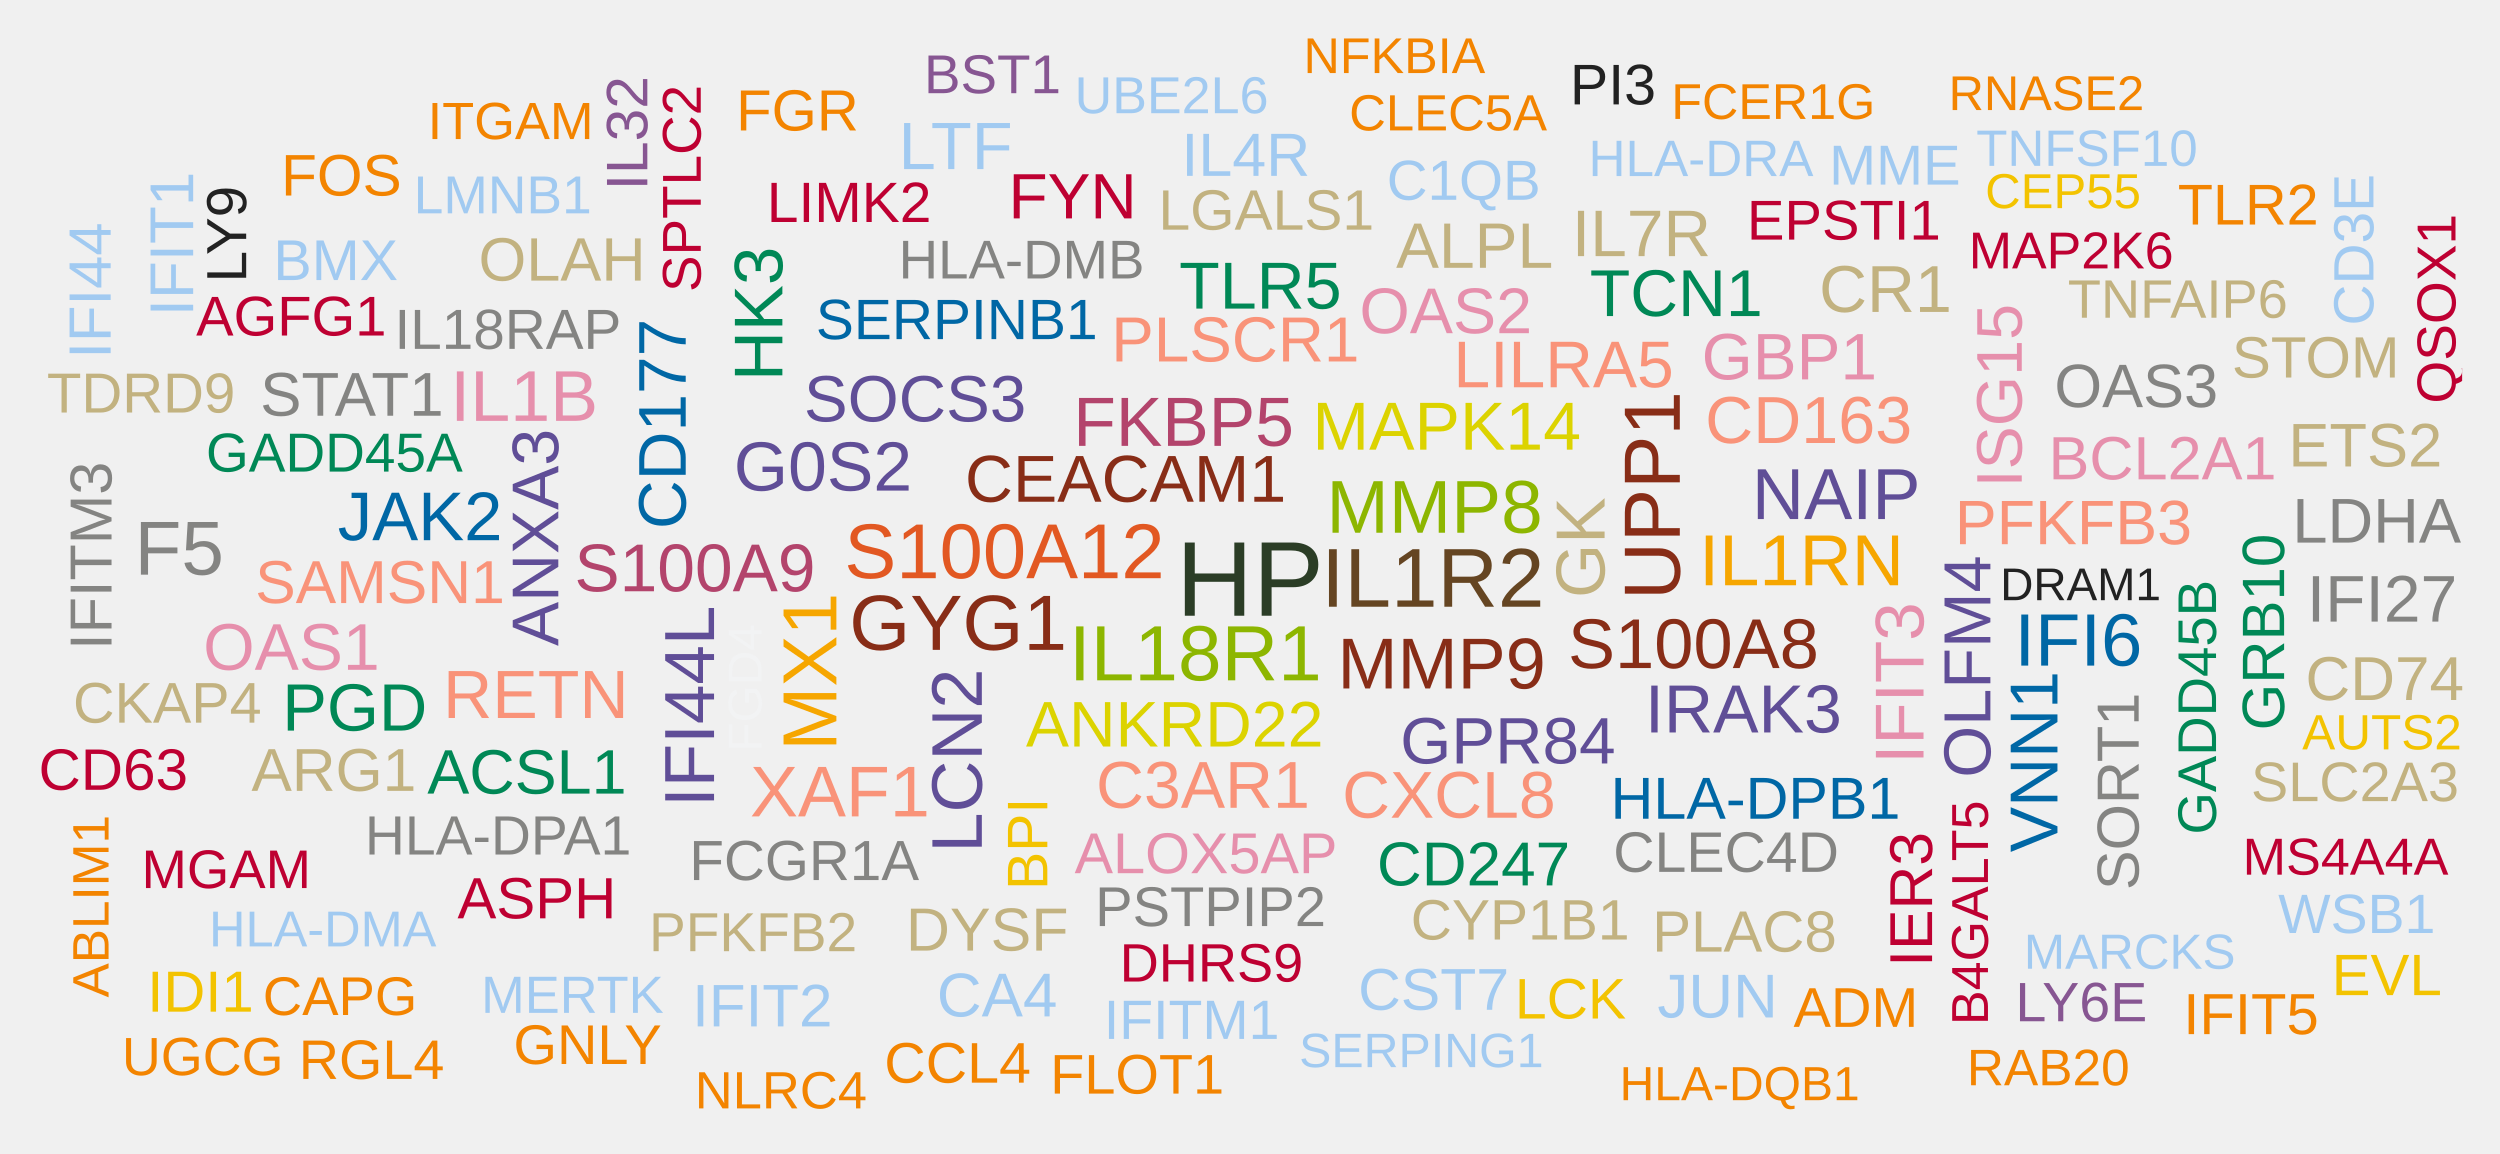
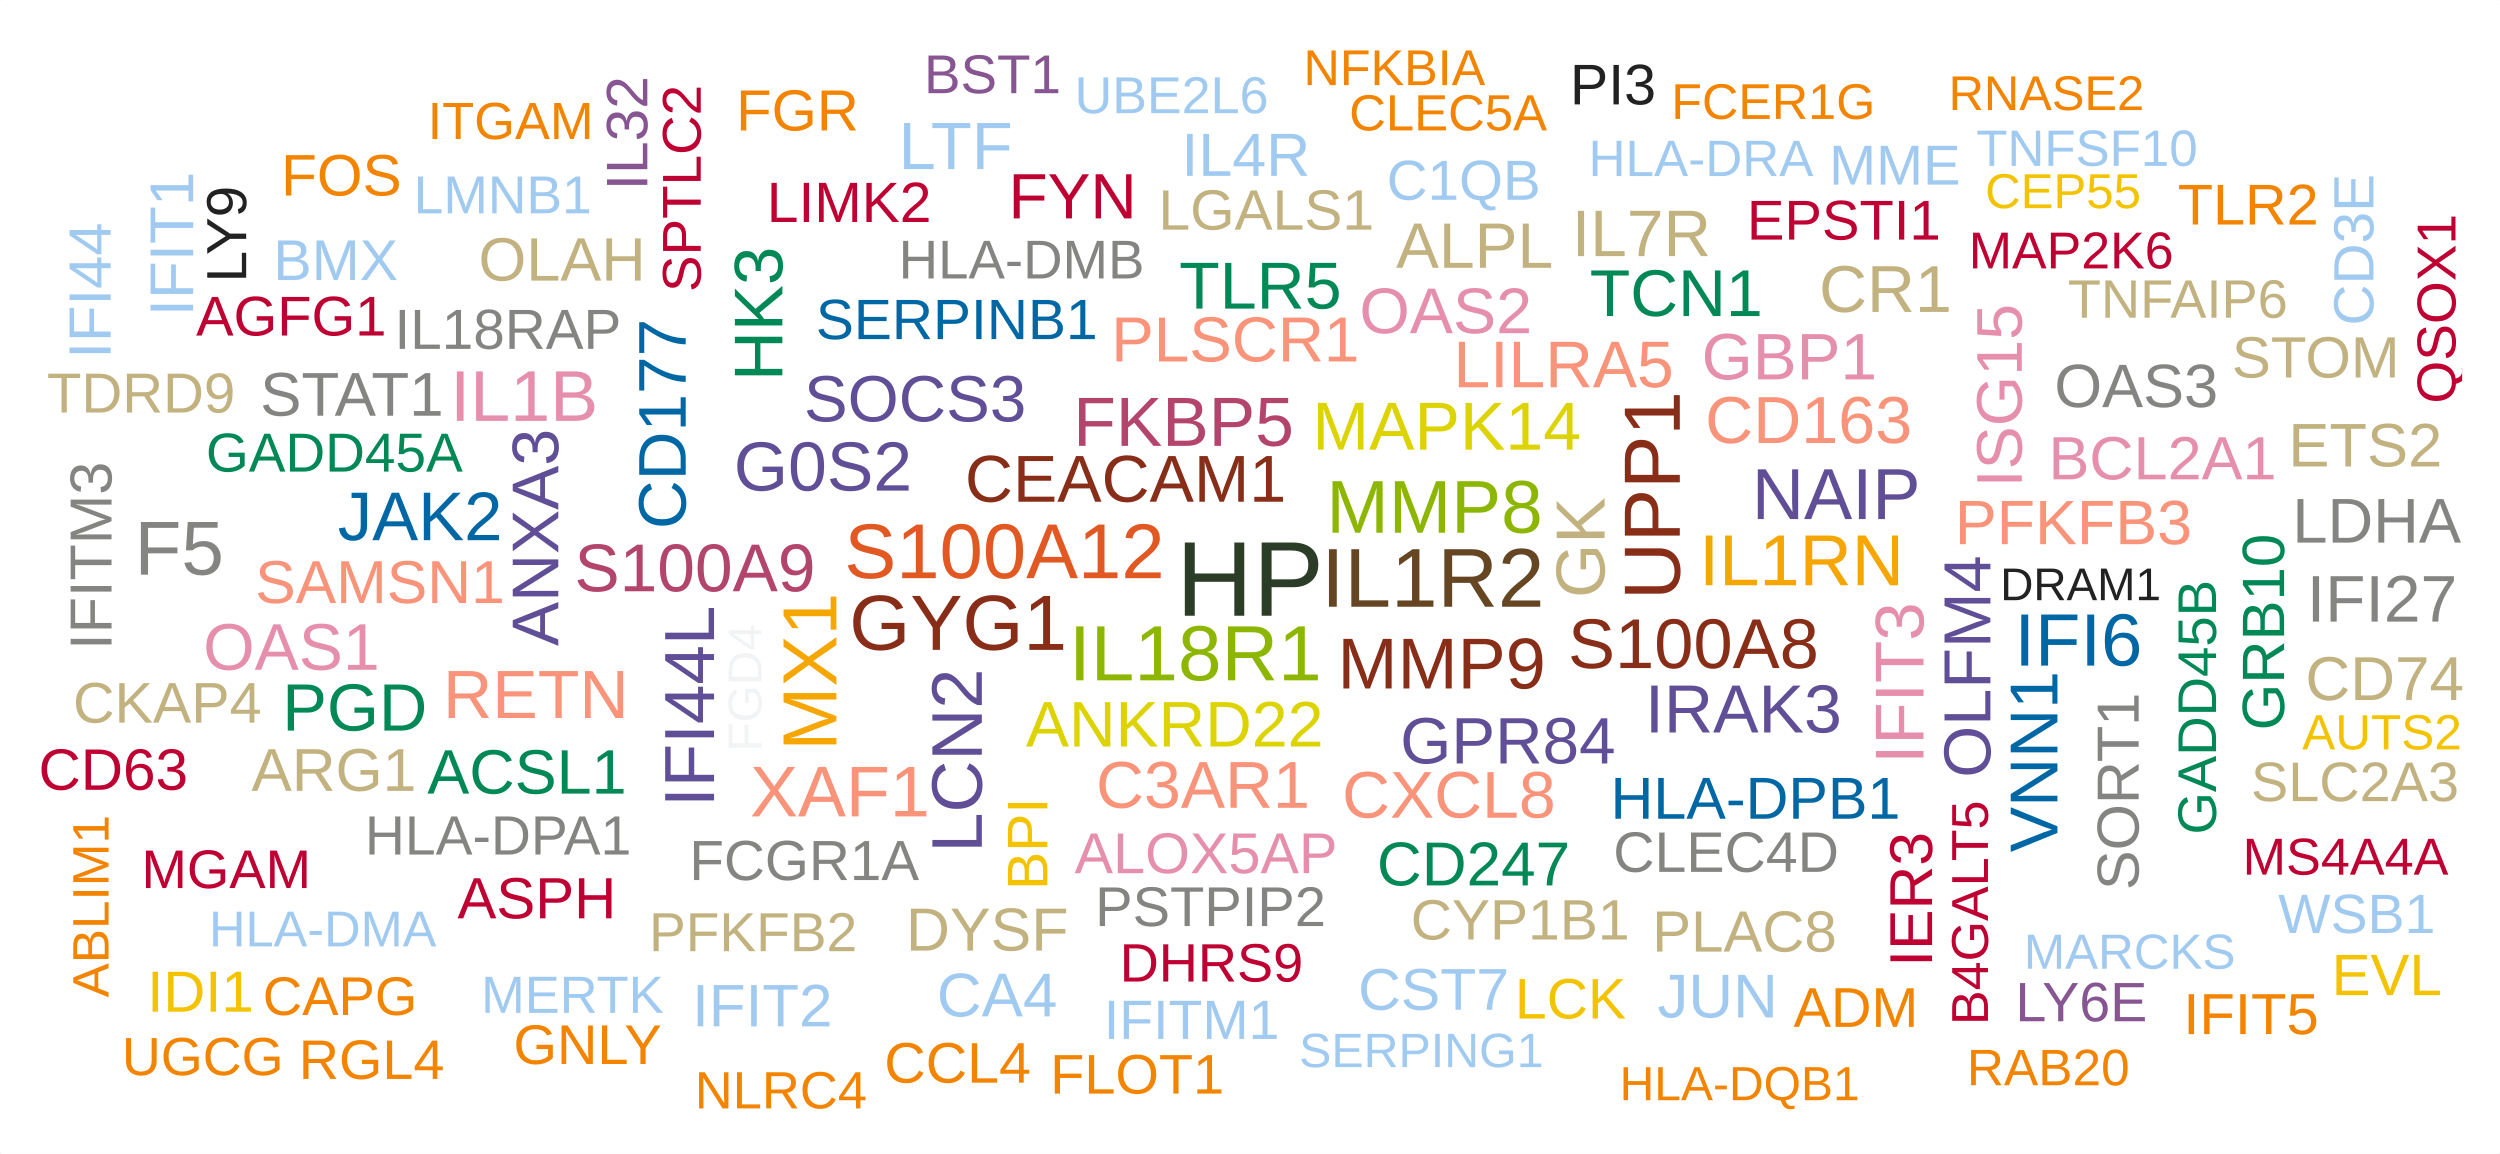
<svg xmlns="http://www.w3.org/2000/svg" class="svglite" width="936.00pt" height="432.00pt" viewBox="0 0 936.00 432.00" version="1.1" id="svg360">
  <defs id="defs4">
    <style type="text/css" id="style2">
    .svglite line, .svglite polyline, .svglite polygon, .svglite path, .svglite rect, .svglite circle {
      fill: none;
      stroke: #000000;
      stroke-linecap: round;
      stroke-linejoin: round;
      stroke-miterlimit: 10.00;
    }
    .svglite text {
      white-space: pre;
    }
  </style>
  </defs>
-   <rect width="100%" height="100%" style="stroke: none; fill: none;" id="rect6" />
  <defs id="defs11">
    <clipPath id="cpMC4wMHw5MzYuMDB8MC4wMHw0MzIuMDA=">
      <rect x="0.00" y="0.00" width="936.00" height="432.00" id="rect8" />
    </clipPath>
  </defs>
-   <g clip-path="url(#cpMC4wMHw5MzYuMDB8MC4wMHw0MzIuMDA=)" id="g13" />
  <defs id="defs18">
    <clipPath id="cpMTQuMTd8OTIxLjgzfDE0LjE3fDQxNy44Mw==">
      <rect x="14.17" y="14.17" width="907.65" height="403.65" id="rect15" />
    </clipPath>
  </defs>
+   <rect style="fill:#ffffff;stroke:none;stroke-width:0.75;stroke-linecap:square" id="rect1335" width="936" height="432" x="0" y="0" rx="0.709" />
  <g clip-path="url(#cpMTQuMTd8OTIxLjgzfDE0LjE3fDQxNy44Mw==)" id="g356">
    <text x="468.00" y="230.52" text-anchor="middle" style="font-size: 39.83px;fill: #2B3D26; font-family: &quot;Arial&quot;;" textLength="53.97px" lengthAdjust="spacingAndGlyphs" id="text20">HP</text>
    <text x="376.08" y="216.47" text-anchor="middle" style="font-size: 29.14px;fill: #E25822; font-family: &quot;Arial&quot;;" textLength="131.13px" lengthAdjust="spacingAndGlyphs" id="text22">S100A12</text>
    <text x="536.45" y="227.16" text-anchor="middle" style="font-size: 31.31px;fill: #654522; font-family: &quot;Arial&quot;;" textLength="88.24px" lengthAdjust="spacingAndGlyphs" id="text24">IL1R2</text>
    <text x="461.04" y="254.72" text-anchor="middle" style="font-size:29.35px;font-family:Arial;fill:#8db600" textLength="101.4" lengthAdjust="spacingAndGlyphs" id="text26" transform="translate(-13.5)">IL18R1</text>
    <text x="537.10" y="199.46" text-anchor="middle" style="font-size: 28.04px;fill: #8DB600; font-family: &quot;Arial&quot;;" textLength="83.11px" lengthAdjust="spacingAndGlyphs" id="text28">MMP8</text>
    <text x="421.42" y="187.85" text-anchor="middle" style="font-size: 24.88px;fill: #882D17; font-family: &quot;Arial&quot;;" textLength="121.34px" lengthAdjust="spacingAndGlyphs" id="text30">CEACAM1</text>
    <text x="358.73" y="243.30" text-anchor="middle" style="font-size: 29.33px;fill: #882D17; font-family: &quot;Arial&quot;;" textLength="80.55px" lengthAdjust="spacingAndGlyphs" id="text32">GYG1</text>
    <text x="545.75" y="257.76" text-anchor="middle" style="font-size:27px;font-family:Arial;fill:#882d17" textLength="80.01" lengthAdjust="spacingAndGlyphs" id="text34" transform="translate(-6)">MMP9</text>
    <text x="634.02" y="250.13" text-anchor="middle" style="font-size: 26.40px;fill: #882D17; font-family: &quot;Arial&quot;;" textLength="101.96px" lengthAdjust="spacingAndGlyphs" id="text36">S100A8</text>
    <text transform="translate(628.92,185.53) rotate(-90)" text-anchor="middle" style="font-size: 29.90px;fill: #882D17; font-family: &quot;Arial&quot;;" textLength="76.93px" lengthAdjust="spacingAndGlyphs" id="text38">UPP1</text>
    <text x="439.82" y="279.49" text-anchor="middle" style="font-size: 24.15px;fill: #DCD300; font-family: &quot;Arial&quot;;" textLength="116.49px" lengthAdjust="spacingAndGlyphs" id="text40">ANKRD22</text>
    <text x="541.66" y="168.37" text-anchor="middle" style="font-size: 25.49px;fill: #DCD300; font-family: &quot;Arial&quot;;" textLength="103.94px" lengthAdjust="spacingAndGlyphs" id="text42">MAPK14</text>
    <text x="443.14" y="166.93" text-anchor="middle" style="font-size: 26.07px;fill: #B3446C; font-family: &quot;Arial&quot;;" textLength="82.26px" lengthAdjust="spacingAndGlyphs" id="text44">FKBP5</text>
    <text x="269.2" y="221.38" text-anchor="middle" style="font-size:25.36px;font-family:Arial;fill:#b3446c" textLength="97.98" lengthAdjust="spacingAndGlyphs" id="text46" transform="translate(-9)">S100A9</text>
    <text x="674.49" y="219.12" text-anchor="middle" style="font-size: 27.06px;fill: #F6A600; font-family: &quot;Arial&quot;;" textLength="79.28px" lengthAdjust="spacingAndGlyphs" id="text48">IL1RN</text>
    <text transform="translate(313.14,251.51) rotate(-90)" text-anchor="middle" style="font-size: 28.75px;fill: #F6A600; font-family: &quot;Arial&quot;;" textLength="62.76px" lengthAdjust="spacingAndGlyphs" id="text50">MX1</text>
    <text transform="rotate(-90,205.12,-3.91)" text-anchor="middle" style="font-size:24.79px;font-family:Arial;fill:#604e97" textLength="85.2" lengthAdjust="spacingAndGlyphs" id="text52">ANXA3</text>
    <text x="311.12" y="180.67" text-anchor="middle" style="font-size:26.11px;font-family:Arial;fill:#604e97" textLength="70.03" lengthAdjust="spacingAndGlyphs" id="text54" transform="translate(-3,3)">G0S2</text>
    <text x="564.56" y="285.83" text-anchor="middle" style="font-size: 24.59px;fill: #604E97; font-family: &quot;Arial&quot;;" textLength="82.27px" lengthAdjust="spacingAndGlyphs" id="text56">GPR84</text>
    <text transform="translate(267.34,264.44) rotate(-90)" text-anchor="middle" style="font-size: 26.59px;fill: #604E97; font-family: &quot;Arial&quot;;" textLength="79.58px" lengthAdjust="spacingAndGlyphs" id="text58">IFI44L</text>
    <text x="652.74" y="274.24" text-anchor="middle" style="font-size: 25.51px;fill: #604E97; font-family: &quot;Arial&quot;;" textLength="74.61px" lengthAdjust="spacingAndGlyphs" id="text60">IRAK3</text>
    <text transform="translate(367.60,284.77) rotate(-90)" text-anchor="middle" style="font-size: 26.92px;fill: #604E97; font-family: &quot;Arial&quot;;" textLength="71.02px" lengthAdjust="spacingAndGlyphs" id="text62">LCN2</text>
    <text x="687.47" y="194.33" text-anchor="middle" style="font-size: 27.05px;fill: #604E97; font-family: &quot;Arial&quot;;" textLength="63.03px" lengthAdjust="spacingAndGlyphs" id="text64">NAIP</text>
    <text transform="translate(745.20,249.55) rotate(-90)" text-anchor="middle" style="font-size: 24.97px;fill: #604E97; font-family: &quot;Arial&quot;;" textLength="85.36px" lengthAdjust="spacingAndGlyphs" id="text66">OLFM4</text>
    <text x="342.62" y="157.78" text-anchor="middle" style="font-size: 24.56px;fill: #604E97; font-family: &quot;Arial&quot;;" textLength="83.28px" lengthAdjust="spacingAndGlyphs" id="text68">SOCS3</text>
    <text x="450.39" y="302.44" text-anchor="middle" style="font-size: 24.84px;fill: #F99379; font-family: &quot;Arial&quot;;" textLength="83.17px" lengthAdjust="spacingAndGlyphs" id="text70">C3AR1</text>
    <text x="677.17" y="165.86" text-anchor="middle" style="font-size: 24.90px;fill: #F99379; font-family: &quot;Arial&quot;;" textLength="84.05px" lengthAdjust="spacingAndGlyphs" id="text72">CD163</text>
    <text x="542.48" y="306.15" text-anchor="middle" style="font-size: 24.80px;fill: #F99379; font-family: &quot;Arial&quot;;" textLength="79.40px" lengthAdjust="spacingAndGlyphs" id="text74">CXCL8</text>
    <text x="585.40" y="144.98" text-anchor="middle" style="font-size: 24.73px;fill: #F99379; font-family: &quot;Arial&quot;;" textLength="83.64px" lengthAdjust="spacingAndGlyphs" id="text76">LILRA5</text>
    <text x="776.30" y="203.75" text-anchor="middle" style="font-size: 23.50px;fill: #F99379; font-family: &quot;Arial&quot;;" textLength="87.63px" lengthAdjust="spacingAndGlyphs" id="text78">PFKFB3</text>
    <text x="462.51" y="135.32" text-anchor="middle" style="font-size: 23.88px;fill: #F99379; font-family: &quot;Arial&quot;;" textLength="91.30px" lengthAdjust="spacingAndGlyphs" id="text80">PLSCR1</text>
    <text x="200.62" y="268.81" text-anchor="middle" style="font-size: 25.53px;fill: #F99379; font-family: &quot;Arial&quot;;" textLength="68.57px" lengthAdjust="spacingAndGlyphs" id="text82">RETN</text>
    <text x="142.28" y="225.79" text-anchor="middle" style="font-size: 22.73px;fill: #F99379; font-family: &quot;Arial&quot;;" textLength="95.85px" lengthAdjust="spacingAndGlyphs" id="text84">SAMSN1</text>
    <text x="314.47" y="305.65" text-anchor="middle" style="font-size: 26.92px;fill: #F99379; font-family: &quot;Arial&quot;;" textLength="69.47px" lengthAdjust="spacingAndGlyphs" id="text86">XAF1</text>
    <text transform="translate(256.73,158.73) rotate(-90)" text-anchor="middle" style="font-size: 25.29px;fill: #0067A5; font-family: &quot;Arial&quot;;" textLength="85.38px" lengthAdjust="spacingAndGlyphs" id="text88">CD177</text>
    <text x="657.26" y="306.53" text-anchor="middle" style="font-size: 22.19px;fill: #0067A5; font-family: &quot;Arial&quot;;" textLength="112.07px" lengthAdjust="spacingAndGlyphs" id="text90">HLA-DPB1</text>
    <text x="778.15" y="249.21" text-anchor="middle" style="font-size: 27.80px;fill: #0067A5; font-family: &quot;Arial&quot;;" textLength="50.05px" lengthAdjust="spacingAndGlyphs" id="text92">IFI6</text>
    <text x="157.29" y="202.24" text-anchor="middle" style="font-size: 25.80px;fill: #0067A5; font-family: &quot;Arial&quot;;" textLength="58.14px" lengthAdjust="spacingAndGlyphs" id="text94">JAK2</text>
    <text x="365.71" y="125.47" text-anchor="middle" style="font-size:21.33px;font-family:Arial;fill:#0067a5" textLength="105.14" lengthAdjust="spacingAndGlyphs" id="text96" transform="translate(-7.5,1.5)">SERPINB1</text>
    <text transform="translate(770.31,285.17) rotate(-90)" text-anchor="middle" style="font-size: 25.43px;fill: #0067A5; font-family: &quot;Arial&quot;;" textLength="71.60px" lengthAdjust="spacingAndGlyphs" id="text98">VNN1</text>
    <text x="451.53" y="326.93" text-anchor="middle" style="font-size: 21.59px;fill: #E68FAC; font-family: &quot;Arial&quot;;" textLength="97.90px" lengthAdjust="spacingAndGlyphs" id="text100">ALOX5AP</text>
    <text x="809.65" y="179.47" text-anchor="middle" style="font-size: 22.92px;fill: #E68FAC; font-family: &quot;Arial&quot;;" textLength="88.87px" lengthAdjust="spacingAndGlyphs" id="text102">BCL2A1</text>
    <text x="669.93" y="142.04" text-anchor="middle" style="font-size: 24.61px;fill: #E68FAC; font-family: &quot;Arial&quot;;" textLength="66.46px" lengthAdjust="spacingAndGlyphs" id="text104">GBP1</text>
    <text transform="rotate(-90,487.955,-232.215)" text-anchor="middle" style="font-size:25.93px;font-family:Arial;fill:#e68fac" textLength="62.52" lengthAdjust="spacingAndGlyphs" id="text106">IFIT3</text>
    <text x="196.25" y="157.56" text-anchor="middle" style="font-size: 26.92px;fill: #E68FAC; font-family: &quot;Arial&quot;;" textLength="58.51px" lengthAdjust="spacingAndGlyphs" id="text108">IL1B</text>
    <text transform="translate(756.95,148.13) rotate(-90)" text-anchor="middle" style="font-size: 24.24px;fill: #E68FAC; font-family: &quot;Arial&quot;;" textLength="72.16px" lengthAdjust="spacingAndGlyphs" id="text110">ISG15</text>
    <text x="109.12" y="250.78" text-anchor="middle" style="font-size: 24.77px;fill: #E68FAC; font-family: &quot;Arial&quot;;" textLength="67.49px" lengthAdjust="spacingAndGlyphs" id="text112">OAS1</text>
    <text x="541.30" y="124.75" text-anchor="middle" style="font-size: 24.23px;fill: #E68FAC; font-family: &quot;Arial&quot;;" textLength="65.99px" lengthAdjust="spacingAndGlyphs" id="text114">OAS2</text>
    <text x="197.29" y="297.13" text-anchor="middle" style="font-size: 23.54px;fill: #008856; font-family: &quot;Arial&quot;;" textLength="75.13px" lengthAdjust="spacingAndGlyphs" id="text116">ACSL1</text>
    <text x="551.69" y="331.49" text-anchor="middle" style="font-size: 23.24px;fill: #008856; font-family: &quot;Arial&quot;;" textLength="78.46px" lengthAdjust="spacingAndGlyphs" id="text118">CD247</text>
    <text x="129.68" y="176.56" text-anchor="middle" style="font-size:20.59px;font-family:Arial;fill:#008856" textLength="101.97" lengthAdjust="spacingAndGlyphs" id="text120" transform="translate(-4.5)">GADD45A</text>
    <text transform="translate(829.68,264.79) rotate(-90)" text-anchor="middle" style="font-size: 20.42px;fill: #008856; font-family: &quot;Arial&quot;;" textLength="101.23px" lengthAdjust="spacingAndGlyphs" id="text122">GADD45B</text>
    <text transform="translate(855.17,236.65) rotate(-90)" text-anchor="middle" style="font-size: 22.44px;fill: #008856; font-family: &quot;Arial&quot;;" textLength="76.92px" lengthAdjust="spacingAndGlyphs" id="text124">GRB10</text>
    <text transform="translate(292.92,117.50) rotate(-90)" text-anchor="middle" style="font-size: 25.85px;fill: #008856; font-family: &quot;Arial&quot;;" textLength="52.82px" lengthAdjust="spacingAndGlyphs" id="text126">HK3</text>
    <text x="132.83" y="273.53" text-anchor="middle" style="font-size: 25.05px;fill: #008856; font-family: &quot;Arial&quot;;" textLength="53.81px" lengthAdjust="spacingAndGlyphs" id="text128">PGD</text>
    <text x="627.59" y="118.33" text-anchor="middle" style="font-size: 24.80px;fill: #008856; font-family: &quot;Arial&quot;;" textLength="65.33px" lengthAdjust="spacingAndGlyphs" id="text130">TCN1</text>
    <text x="471.88" y="115.53" text-anchor="middle" style="font-size: 24.87px;fill: #008856; font-family: &quot;Arial&quot;;" textLength="62.13px" lengthAdjust="spacingAndGlyphs" id="text132">TLR5</text>
    <text x="646.25" y="326.43" text-anchor="middle" style="font-size: 21.42px;fill: #848482; font-family: &quot;Arial&quot;;" textLength="85.44px" lengthAdjust="spacingAndGlyphs" id="text134">CLEC4D</text>
    <text x="67.12" y="215.15" text-anchor="middle" style="font-size: 28.64px;fill: #848482; font-family: &quot;Arial&quot;;" textLength="34.70px" lengthAdjust="spacingAndGlyphs" id="text136">F5</text>
    <text x="301.11" y="329.50" text-anchor="middle" style="font-size: 21.21px;fill: #848482; font-family: &quot;Arial&quot;;" textLength="86.16px" lengthAdjust="spacingAndGlyphs" id="text138">FCGR1A</text>
    <text x="382.47" y="104.26" text-anchor="middle" style="font-size: 20.45px;fill: #848482; font-family: &quot;Arial&quot;;" textLength="95.60px" lengthAdjust="spacingAndGlyphs" id="text140">HLA-DMB</text>
    <text x="186.50" y="319.94" text-anchor="middle" style="font-size: 20.71px;fill: #848482; font-family: &quot;Arial&quot;;" textLength="103.18px" lengthAdjust="spacingAndGlyphs" id="text142">HLA-DPA1</text>
    <text x="891.83" y="232.73" text-anchor="middle" style="font-size: 24.72px;fill: #848482; font-family: &quot;Arial&quot;;" textLength="60.22px" lengthAdjust="spacingAndGlyphs" id="text144">IFI27</text>
    <text transform="rotate(-90,124.92,83.16)" text-anchor="middle" style="font-size:22.25px;font-family:Arial;fill:#848482" textLength="72.81" lengthAdjust="spacingAndGlyphs" id="text146">IFITM3</text>
    <text x="190.16" y="130.62" text-anchor="middle" style="font-size: 21.22px;fill: #848482; font-family: &quot;Arial&quot;;" textLength="86.28px" lengthAdjust="spacingAndGlyphs" id="text148">IL18RAP</text>
    <text x="889.83" y="203.14" text-anchor="middle" style="font-size: 23.68px;fill: #848482; font-family: &quot;Arial&quot;;" textLength="65.41px" lengthAdjust="spacingAndGlyphs" id="text150">LDHA</text>
    <text x="799.82" y="144.92" text-anchor="middle" style="font-size:22.99px;font-family:Arial;fill:#848482" textLength="62.62" lengthAdjust="spacingAndGlyphs" id="text152" transform="translate(0,7.5)">OAS3</text>
    <text x="453.24" y="346.73" text-anchor="middle" style="font-size: 21.01px;fill: #848482; font-family: &quot;Arial&quot;;" textLength="83.71px" lengthAdjust="spacingAndGlyphs" id="text154">PSTPIP2</text>
    <text transform="translate(800.72,296.30) rotate(-90)" text-anchor="middle" style="font-size: 22.29px;fill: #848482; font-family: &quot;Arial&quot;;" textLength="73.34px" lengthAdjust="spacingAndGlyphs" id="text156">SORT1</text>
    <text x="131.75" y="155.65" text-anchor="middle" style="font-size: 23.18px;fill: #848482; font-family: &quot;Arial&quot;;" textLength="70.01px" lengthAdjust="spacingAndGlyphs" id="text158">STAT1</text>
    <text x="552.12" y="100.26" text-anchor="middle" style="font-size: 24.05px;fill: #C2B280; font-family: &quot;Arial&quot;;" textLength="57.75px" lengthAdjust="spacingAndGlyphs" id="text160">ALPL</text>
    <text x="125.01" y="296.10" text-anchor="middle" style="font-size: 22.67px;fill: #C2B280; font-family: &quot;Arial&quot;;" textLength="63.25px" lengthAdjust="spacingAndGlyphs" id="text162">ARG1</text>
    <text x="892.84" y="262.09" text-anchor="middle" style="font-size: 23.23px;fill: #C2B280; font-family: &quot;Arial&quot;;" textLength="63.64px" lengthAdjust="spacingAndGlyphs" id="text164">CD74</text>
    <text x="62.64" y="270.57" text-anchor="middle" style="font-size: 21.53px;fill: #C2B280; font-family: &quot;Arial&quot;;" textLength="70.17px" lengthAdjust="spacingAndGlyphs" id="text166">CKAP4</text>
    <text x="705.92" y="116.79" text-anchor="middle" style="font-size: 24.85px;fill: #C2B280; font-family: &quot;Arial&quot;;" textLength="50.43px" lengthAdjust="spacingAndGlyphs" id="text168">CR1</text>
    <text x="569.15" y="351.76" text-anchor="middle" style="font-size: 21.36px;fill: #C2B280; font-family: &quot;Arial&quot;;" textLength="82.31px" lengthAdjust="spacingAndGlyphs" id="text170">CYP1B1</text>
    <text x="369.61" y="355.91" text-anchor="middle" style="font-size: 22.83px;fill: #C2B280; font-family: &quot;Arial&quot;;" textLength="57.91px" lengthAdjust="spacingAndGlyphs" id="text172">DYSF</text>
    <text x="885.58" y="174.63" text-anchor="middle" style="font-size: 23.04px;fill: #C2B280; font-family: &quot;Arial&quot;;" textLength="57.90px" lengthAdjust="spacingAndGlyphs" id="text174">ETS2</text>
    <text transform="translate(600.76,205.04) rotate(-90)" text-anchor="middle" style="font-size: 26.08px;fill: #C2B280; font-family: &quot;Arial&quot;;" textLength="37.29px" lengthAdjust="spacingAndGlyphs" id="text176">GK</text>
    <text x="614.56" y="95.90" text-anchor="middle" style="font-size: 24.67px;fill: #C2B280; font-family: &quot;Arial&quot;;" textLength="53.86px" lengthAdjust="spacingAndGlyphs" id="text178">IL7R</text>
    <text x="474.10" y="85.99" text-anchor="middle" style="font-size: 21.36px;fill: #C2B280; font-family: &quot;Arial&quot;;" textLength="82.12px" lengthAdjust="spacingAndGlyphs" id="text180">LGALS1</text>
    <text x="210.44" y="105.06" text-anchor="middle" style="font-size: 22.98px;fill: #C2B280; font-family: &quot;Arial&quot;;" textLength="64.38px" lengthAdjust="spacingAndGlyphs" id="text182">OLAH</text>
    <text x="281.96" y="356.13" text-anchor="middle" style="font-size: 20.62px;fill: #C2B280; font-family: &quot;Arial&quot;;" textLength="76.89px" lengthAdjust="spacingAndGlyphs" id="text184">PFKFB2</text>
    <text x="653.14" y="356.29" text-anchor="middle" style="font-size: 21.81px;fill: #C2B280; font-family: &quot;Arial&quot;;" textLength="69.39px" lengthAdjust="spacingAndGlyphs" id="text186">PLAC8</text>
    <text x="881.71" y="299.94" text-anchor="middle" style="font-size: 20.91px;fill: #C2B280; font-family: &quot;Arial&quot;;" textLength="80.44px" lengthAdjust="spacingAndGlyphs" id="text188">SLC2A3</text>
    <text x="867.00" y="141.36" text-anchor="middle" style="font-size: 21.87px;fill: #C2B280; font-family: &quot;Arial&quot;;" textLength="63.30px" lengthAdjust="spacingAndGlyphs" id="text190">STOM</text>
    <text x="55.84" y="154.46" text-anchor="middle" style="font-size:21.16px;font-family:Arial;fill:#c2b280" textLength="73.65" lengthAdjust="spacingAndGlyphs" id="text192" transform="translate(-3)">TDRD9</text>
    <text x="815.38" y="118.97" text-anchor="middle" style="font-size: 20.30px;fill: #C2B280; font-family: &quot;Arial&quot;;" textLength="82.35px" lengthAdjust="spacingAndGlyphs" id="text194">TNFAIP6</text>
    <text x="109.06" y="125.62" text-anchor="middle" style="font-size: 21.02px;fill: #BE0032; font-family: &quot;Arial&quot;;" textLength="72.04px" lengthAdjust="spacingAndGlyphs" id="text196">AGFG1</text>
    <text x="201.00" y="343.83" text-anchor="middle" style="font-size: 21.83px;fill: #BE0032; font-family: &quot;Arial&quot;;" textLength="58.33px" lengthAdjust="spacingAndGlyphs" id="text198">ASPH</text>
    <text transform="translate(744.29,341.75) rotate(-90)" text-anchor="middle" style="font-size: 19.47px;fill: #BE0032; font-family: &quot;Arial&quot;;" textLength="86.52px" lengthAdjust="spacingAndGlyphs" id="text200">B4GALT5</text>
    <text x="42.42" y="295.69" text-anchor="middle" style="font-size: 21.89px;fill: #BE0032; font-family: &quot;Arial&quot;;" textLength="59.95px" lengthAdjust="spacingAndGlyphs" id="text202">CD63</text>
    <text x="453.57" y="367.49" text-anchor="middle" style="font-size: 20.27px;fill: #BE0032; font-family: &quot;Arial&quot;;" textLength="70.70px" lengthAdjust="spacingAndGlyphs" id="text204">DHRS9</text>
    <text x="690.33" y="89.71" text-anchor="middle" style="font-size: 21.06px;fill: #BE0032; font-family: &quot;Arial&quot;;" textLength="71.86px" lengthAdjust="spacingAndGlyphs" id="text206">EPSTI1</text>
    <text x="398.58" y="78.77" text-anchor="middle" style="font-size:24px;font-family:Arial;fill:#be0032" textLength="46.39" lengthAdjust="spacingAndGlyphs" id="text208" transform="translate(3,3)">FYN</text>
    <text transform="translate(723.37,336.73) rotate(-90)" text-anchor="middle" style="font-size: 22.70px;fill: #BE0032; font-family: &quot;Arial&quot;;" textLength="51.22px" lengthAdjust="spacingAndGlyphs" id="text210">IER3</text>
    <text x="338.91" y="80.13" text-anchor="middle" style="font-size:21.33px;font-family:Arial;fill:#be0032" textLength="64.13" lengthAdjust="spacingAndGlyphs" id="text212" transform="translate(-21,3)">LIMK2</text>
    <text x="775.45" y="100.49" text-anchor="middle" style="font-size: 19.43px;fill: #BE0032; font-family: &quot;Arial&quot;;" textLength="79.19px" lengthAdjust="spacingAndGlyphs" id="text214">MAP2K6</text>
    <text x="84.71" y="332.50" text-anchor="middle" style="font-size: 20.40px;fill: #BE0032; font-family: &quot;Arial&quot;;" textLength="64.93px" lengthAdjust="spacingAndGlyphs" id="text216">MGAM</text>
    <text x="878.16" y="327.48" text-anchor="middle" style="font-size: 19.53px;fill: #BE0032; font-family: &quot;Arial&quot;;" textLength="80.83px" lengthAdjust="spacingAndGlyphs" id="text218">MS4A4A</text>
    <text transform="translate(919.34,115.59) rotate(-90)" text-anchor="middle" style="font-size: 20.61px;fill: #BE0032; font-family: &quot;Arial&quot;;" textLength="71.44px" lengthAdjust="spacingAndGlyphs" id="text220">QSOX1</text>
    <text transform="translate(262.36,70.56) rotate(-90)" text-anchor="middle" style="font-size: 20.52px;fill: #BE0032; font-family: &quot;Arial&quot;;" textLength="76.72px" lengthAdjust="spacingAndGlyphs" id="text222">SPTLC2</text>
    <text x="125.69" y="104.85" text-anchor="middle" style="font-size: 21.55px;fill: #A1CAF1; font-family: &quot;Arial&quot;;" textLength="48.13px" lengthAdjust="spacingAndGlyphs" id="text224">BMX</text>
    <text x="548.02" y="74.80" text-anchor="middle" style="font-size: 21.17px;fill: #A1CAF1; font-family: &quot;Arial&quot;;" textLength="59.46px" lengthAdjust="spacingAndGlyphs" id="text226">C1QB</text>
    <text x="373.33" y="380.55" text-anchor="middle" style="font-size: 23.20px;fill: #A1CAF1; font-family: &quot;Arial&quot;;" textLength="46.80px" lengthAdjust="spacingAndGlyphs" id="text228">CA4</text>
    <text transform="translate(888.61,93.50) rotate(-90)" text-anchor="middle" style="font-size: 21.28px;fill: #A1CAF1; font-family: &quot;Arial&quot;;" textLength="58.20px" lengthAdjust="spacingAndGlyphs" id="text230">CD3E</text>
    <text x="536.76" y="378.07" text-anchor="middle" style="font-size: 22.11px;fill: #A1CAF1; font-family: &quot;Arial&quot;;" textLength="57.02px" lengthAdjust="spacingAndGlyphs" id="text232">CST7</text>
    <text x="120.82" y="354.32" text-anchor="middle" style="font-size: 18.91px;fill: #A1CAF1; font-family: &quot;Arial&quot;;" textLength="88.33px" lengthAdjust="spacingAndGlyphs" id="text234">HLA-DMA</text>
    <text x="636.84" y="65.91" text-anchor="middle" style="font-size: 19.18px;fill: #A1CAF1; font-family: &quot;Arial&quot;;" textLength="85.58px" lengthAdjust="spacingAndGlyphs" id="text236">HLA-DRA</text>
    <text transform="translate(41.43,108.78) rotate(-90)" text-anchor="middle" style="font-size: 22.37px;fill: #A1CAF1; font-family: &quot;Arial&quot;;" textLength="54.50px" lengthAdjust="spacingAndGlyphs" id="text238">IFI44</text>
    <text transform="translate(72.32,91.34) rotate(-90)" text-anchor="middle" style="font-size: 23.19px;fill: #A1CAF1; font-family: &quot;Arial&quot;;" textLength="55.89px" lengthAdjust="spacingAndGlyphs" id="text240">IFIT1</text>
    <text x="285.41" y="384.28" text-anchor="middle" style="font-size: 22.52px;fill: #A1CAF1; font-family: &quot;Arial&quot;;" textLength="54.31px" lengthAdjust="spacingAndGlyphs" id="text242">IFIT2</text>
    <text x="446.15" y="388.99" text-anchor="middle" style="font-size: 20.77px;fill: #A1CAF1; font-family: &quot;Arial&quot;;" textLength="68.01px" lengthAdjust="spacingAndGlyphs" id="text244">IFITM1</text>
    <text x="466.43" y="65.85" text-anchor="middle" style="font-size: 22.84px;fill: #A1CAF1; font-family: &quot;Arial&quot;;" textLength="49.84px" lengthAdjust="spacingAndGlyphs" id="text246">IL4R</text>
    <text x="643.07" y="380.95" text-anchor="middle" style="font-size: 23.18px;fill: #A1CAF1; font-family: &quot;Arial&quot;;" textLength="41.12px" lengthAdjust="spacingAndGlyphs" id="text248">JUN</text>
    <text x="188.21" y="79.86" text-anchor="middle" style="font-size: 20.00px;fill: #A1CAF1; font-family: &quot;Arial&quot;;" textLength="69.81px" lengthAdjust="spacingAndGlyphs" id="text250">LMNB1</text>
    <text x="356.28" y="63.31" text-anchor="middle" style="font-size:25.07px;font-family:Arial;fill:#a1caf1" textLength="40.23" lengthAdjust="spacingAndGlyphs" id="text252" transform="translate(1.5)">LTF</text>
    <text x="797.36" y="362.69" text-anchor="middle" style="font-size: 18.52px;fill: #A1CAF1; font-family: &quot;Arial&quot;;" textLength="77.42px" lengthAdjust="spacingAndGlyphs" id="text254">MARCKS</text>
    <text x="214.30" y="379.22" text-anchor="middle" style="font-size: 19.63px;fill: #A1CAF1; font-family: &quot;Arial&quot;;" textLength="66.41px" lengthAdjust="spacingAndGlyphs" id="text256">MERTK</text>
    <text x="709.44" y="69.11" text-anchor="middle" style="font-size: 21.10px;fill: #A1CAF1; font-family: &quot;Arial&quot;;" textLength="49.73px" lengthAdjust="spacingAndGlyphs" id="text258">MME</text>
    <text x="532.16" y="399.54" text-anchor="middle" style="font-size: 18.10px;fill: #A1CAF1; font-family: &quot;Arial&quot;;" textLength="90.80px" lengthAdjust="spacingAndGlyphs" id="text260">SERPING1</text>
    <text x="781.36" y="62.09" text-anchor="middle" style="font-size: 19.13px;fill: #A1CAF1; font-family: &quot;Arial&quot;;" textLength="84.12px" lengthAdjust="spacingAndGlyphs" id="text262">TNFSF10</text>
    <text x="438.64" y="42.39" text-anchor="middle" style="font-size: 19.49px;fill: #A1CAF1; font-family: &quot;Arial&quot;;" textLength="75.59px" lengthAdjust="spacingAndGlyphs" id="text264">UBE2L6</text>
    <text x="882.39" y="349.32" text-anchor="middle" style="font-size: 20.77px;fill: #A1CAF1; font-family: &quot;Arial&quot;;" textLength="61.18px" lengthAdjust="spacingAndGlyphs" id="text266">WSB1</text>
    <text transform="translate(40.65,339.29) rotate(-90)" text-anchor="middle" style="font-size: 19.20px;fill: #F38400; font-family: &quot;Arial&quot;;" textLength="71.40px" lengthAdjust="spacingAndGlyphs" id="text268">ABLIM1</text>
    <text x="694.84" y="384.47" text-anchor="middle" style="font-size: 21.01px;fill: #F38400; font-family: &quot;Arial&quot;;" textLength="48.66px" lengthAdjust="spacingAndGlyphs" id="text270">ADM</text>
    <text x="127.31" y="380.02" text-anchor="middle" style="font-size: 20.41px;fill: #F38400; font-family: &quot;Arial&quot;;" textLength="56.33px" lengthAdjust="spacingAndGlyphs" id="text272">CAPG</text>
    <text x="358.53" y="405.36" text-anchor="middle" style="font-size: 21.48px;fill: #F38400; font-family: &quot;Arial&quot;;" textLength="55.60px" lengthAdjust="spacingAndGlyphs" id="text274">CCL4</text>
    <text x="542.16" y="48.81" text-anchor="middle" style="font-size: 19.04px;fill: #F38400; font-family: &quot;Arial&quot;;" textLength="74.32px" lengthAdjust="spacingAndGlyphs" id="text276">CLEC5A</text>
    <text x="663.91" y="44.54" text-anchor="middle" style="font-size: 18.83px;fill: #F38400; font-family: &quot;Arial&quot;;" textLength="75.52px" lengthAdjust="spacingAndGlyphs" id="text278">FCER1G</text>
    <text x="298.57" y="48.85" text-anchor="middle" style="font-size: 21.76px;fill: #F38400; font-family: &quot;Arial&quot;;" textLength="44.48px" lengthAdjust="spacingAndGlyphs" id="text280">FGR</text>
    <text x="425.75" y="409.44" text-anchor="middle" style="font-size: 20.93px;fill: #F38400; font-family: &quot;Arial&quot;;" textLength="65.51px" lengthAdjust="spacingAndGlyphs" id="text282">FLOT1</text>
    <text x="127.81" y="73.20" text-anchor="middle" style="font-size: 21.96px;fill: #F38400; font-family: &quot;Arial&quot;;" textLength="43.84px" lengthAdjust="spacingAndGlyphs" id="text284">FOS</text>
    <text x="219.99" y="398.36" text-anchor="middle" style="font-size: 20.95px;fill: #F38400; font-family: &quot;Arial&quot;;" textLength="53.55px" lengthAdjust="spacingAndGlyphs" id="text286">GNLY</text>
    <text x="651.33" y="411.92" text-anchor="middle" style="font-size: 17.97px;fill: #F38400; font-family: &quot;Arial&quot;;" textLength="94.07px" lengthAdjust="spacingAndGlyphs" id="text288">HLA-DQB1</text>
    <text x="842.79" y="387.18" text-anchor="middle" style="font-size: 21.74px;fill: #F38400; font-family: &quot;Arial&quot;;" textLength="52.43px" lengthAdjust="spacingAndGlyphs" id="text290">IFIT5</text>
    <text x="191.17" y="52.07" text-anchor="middle" style="font-size: 19.62px;fill: #F38400; font-family: &quot;Arial&quot;;" textLength="63.30px" lengthAdjust="spacingAndGlyphs" id="text292">ITGAM</text>
-     <text x="522.05" y="27.37" text-anchor="middle" style="font-size: 18.84px;fill: #F38400; font-family: &quot;Arial&quot;;" textLength="68.61px" lengthAdjust="spacingAndGlyphs" id="text296">NFKBIA</text>
+     <text x="522.05" y="27.37" text-anchor="middle" style="font-size:18.84px;font-family:Arial;fill:#f38400" textLength="68.61" lengthAdjust="spacingAndGlyphs" id="text296" transform="translate(0,4.5)">NFKBIA</text>
    <text x="292.36" y="414.99" text-anchor="middle" style="font-size: 19.67px;fill: #F38400; font-family: &quot;Arial&quot;;" textLength="64.56px" lengthAdjust="spacingAndGlyphs" id="text298">NLRC4</text>
    <text x="766.87" y="406.32" text-anchor="middle" style="font-size: 19.24px;fill: #F38400; font-family: &quot;Arial&quot;;" textLength="63.40px" lengthAdjust="spacingAndGlyphs" id="text300">RAB20</text>
    <text x="139.11" y="403.96" text-anchor="middle" style="font-size: 20.87px;fill: #F38400; font-family: &quot;Arial&quot;;" textLength="55.55px" lengthAdjust="spacingAndGlyphs" id="text302">RGL4</text>
    <text x="766.18" y="41.22" text-anchor="middle" style="font-size: 18.30px;fill: #F38400; font-family: &quot;Arial&quot;;" textLength="73.74px" lengthAdjust="spacingAndGlyphs" id="text304">RNASE2</text>
    <text x="841.74" y="84.06" text-anchor="middle" style="font-size: 21.56px;fill: #F38400; font-family: &quot;Arial&quot;;" textLength="53.85px" lengthAdjust="spacingAndGlyphs" id="text308">TLR2</text>
    <text x="75.89" y="402.52" text-anchor="middle" style="font-size: 20.17px;fill: #F38400; font-family: &quot;Arial&quot;;" textLength="60.11px" lengthAdjust="spacingAndGlyphs" id="text312">UGCG</text>
    <text x="371.58" y="34.89" text-anchor="middle" style="font-size: 20.51px;fill: #875692; font-family: &quot;Arial&quot;;" textLength="52.27px" lengthAdjust="spacingAndGlyphs" id="text318">BST1</text>
    <text transform="translate(242.36,49.88) rotate(-90)" text-anchor="middle" style="font-size: 21.96px;fill: #875692; font-family: &quot;Arial&quot;;" textLength="46.64px" lengthAdjust="spacingAndGlyphs" id="text324">IL32</text>
    <text x="779.26" y="382.37" text-anchor="middle" style="font-size: 20.81px;fill: #875692; font-family: &quot;Arial&quot;;" textLength="47.94px" lengthAdjust="spacingAndGlyphs" id="text326">LY6E</text>
    <text x="891.83" y="280.56" text-anchor="middle" style="font-size: 18.54px;fill: #F3C300; font-family: &quot;Arial&quot;;" textLength="61.12px" lengthAdjust="spacingAndGlyphs" id="text328">AUTS2</text>
    <text transform="translate(392.12,315.94) rotate(-90)" text-anchor="middle" style="font-size: 21.43px;fill: #F3C300; font-family: &quot;Arial&quot;;" textLength="33.93px" lengthAdjust="spacingAndGlyphs" id="text330">BPI</text>
    <text x="772.41" y="77.92" text-anchor="middle" style="font-size: 18.41px;fill: #F3C300; font-family: &quot;Arial&quot;;" textLength="58.99px" lengthAdjust="spacingAndGlyphs" id="text332">CEP55</text>
    <text x="893.60" y="372.57" text-anchor="middle" style="font-size: 21.84px;fill: #F3C300; font-family: &quot;Arial&quot;;" textLength="40.89px" lengthAdjust="spacingAndGlyphs" id="text334">EVL</text>
    <text x="75.05" y="378.77" text-anchor="middle" style="font-size: 21.73px;fill: #F3C300; font-family: &quot;Arial&quot;;" textLength="43.37px" lengthAdjust="spacingAndGlyphs" id="text336">IDI1</text>
    <text x="587.99" y="381.33" text-anchor="middle" style="font-size: 21.40px;fill: #F3C300; font-family: &quot;Arial&quot;;" textLength="40.87px" lengthAdjust="spacingAndGlyphs" id="text338">LCK</text>
    <text x="778.98" y="224.71" text-anchor="middle" style="font-size: 17.19px;fill: #222222; font-family: &quot;Arial&quot;;" textLength="62.00px" lengthAdjust="spacingAndGlyphs" id="text340">DRAM1</text>
    <text transform="translate(92.17,87.65) rotate(-90)" text-anchor="middle" style="font-size: 21.19px;fill: #222222; font-family: &quot;Arial&quot;;" textLength="35.42px" lengthAdjust="spacingAndGlyphs" id="text346">LY9</text>
    <text x="603.90" y="39.09" text-anchor="middle" style="font-size: 21.48px;fill: #222222; font-family: &quot;Arial&quot;;" textLength="32.93px" lengthAdjust="spacingAndGlyphs" id="text348">PI3</text>
    <text transform="translate(285.14,257.55) rotate(-90)" text-anchor="middle" style="font-size: 17.89px;fill: #F2F3F4; font-family: &quot;Arial&quot;;" textLength="49.32px" lengthAdjust="spacingAndGlyphs" id="text354">FGD4</text>
  </g>
-   <g clip-path="url(#cpMC4wMHw5MzYuMDB8MC4wMHw0MzIuMDA=)" id="g358" />
</svg>
